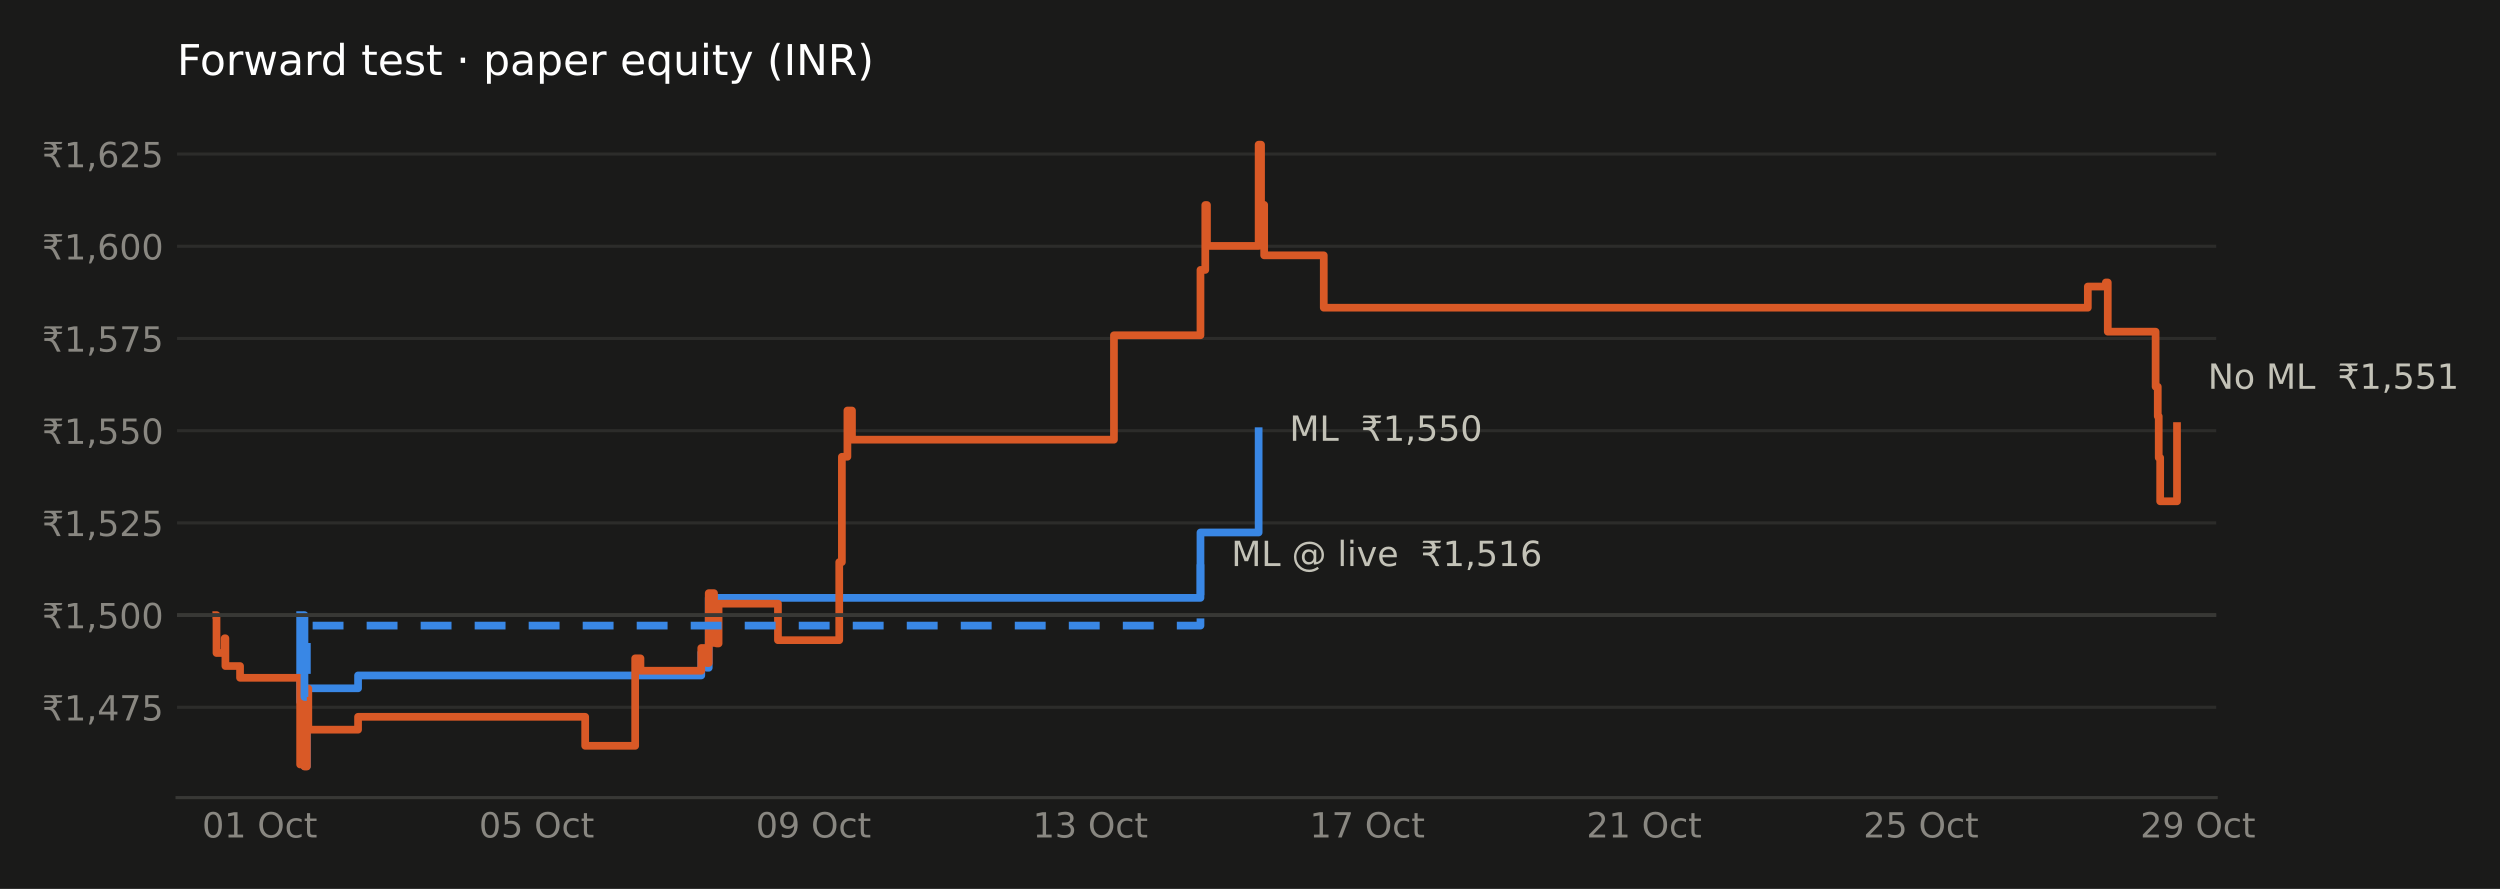
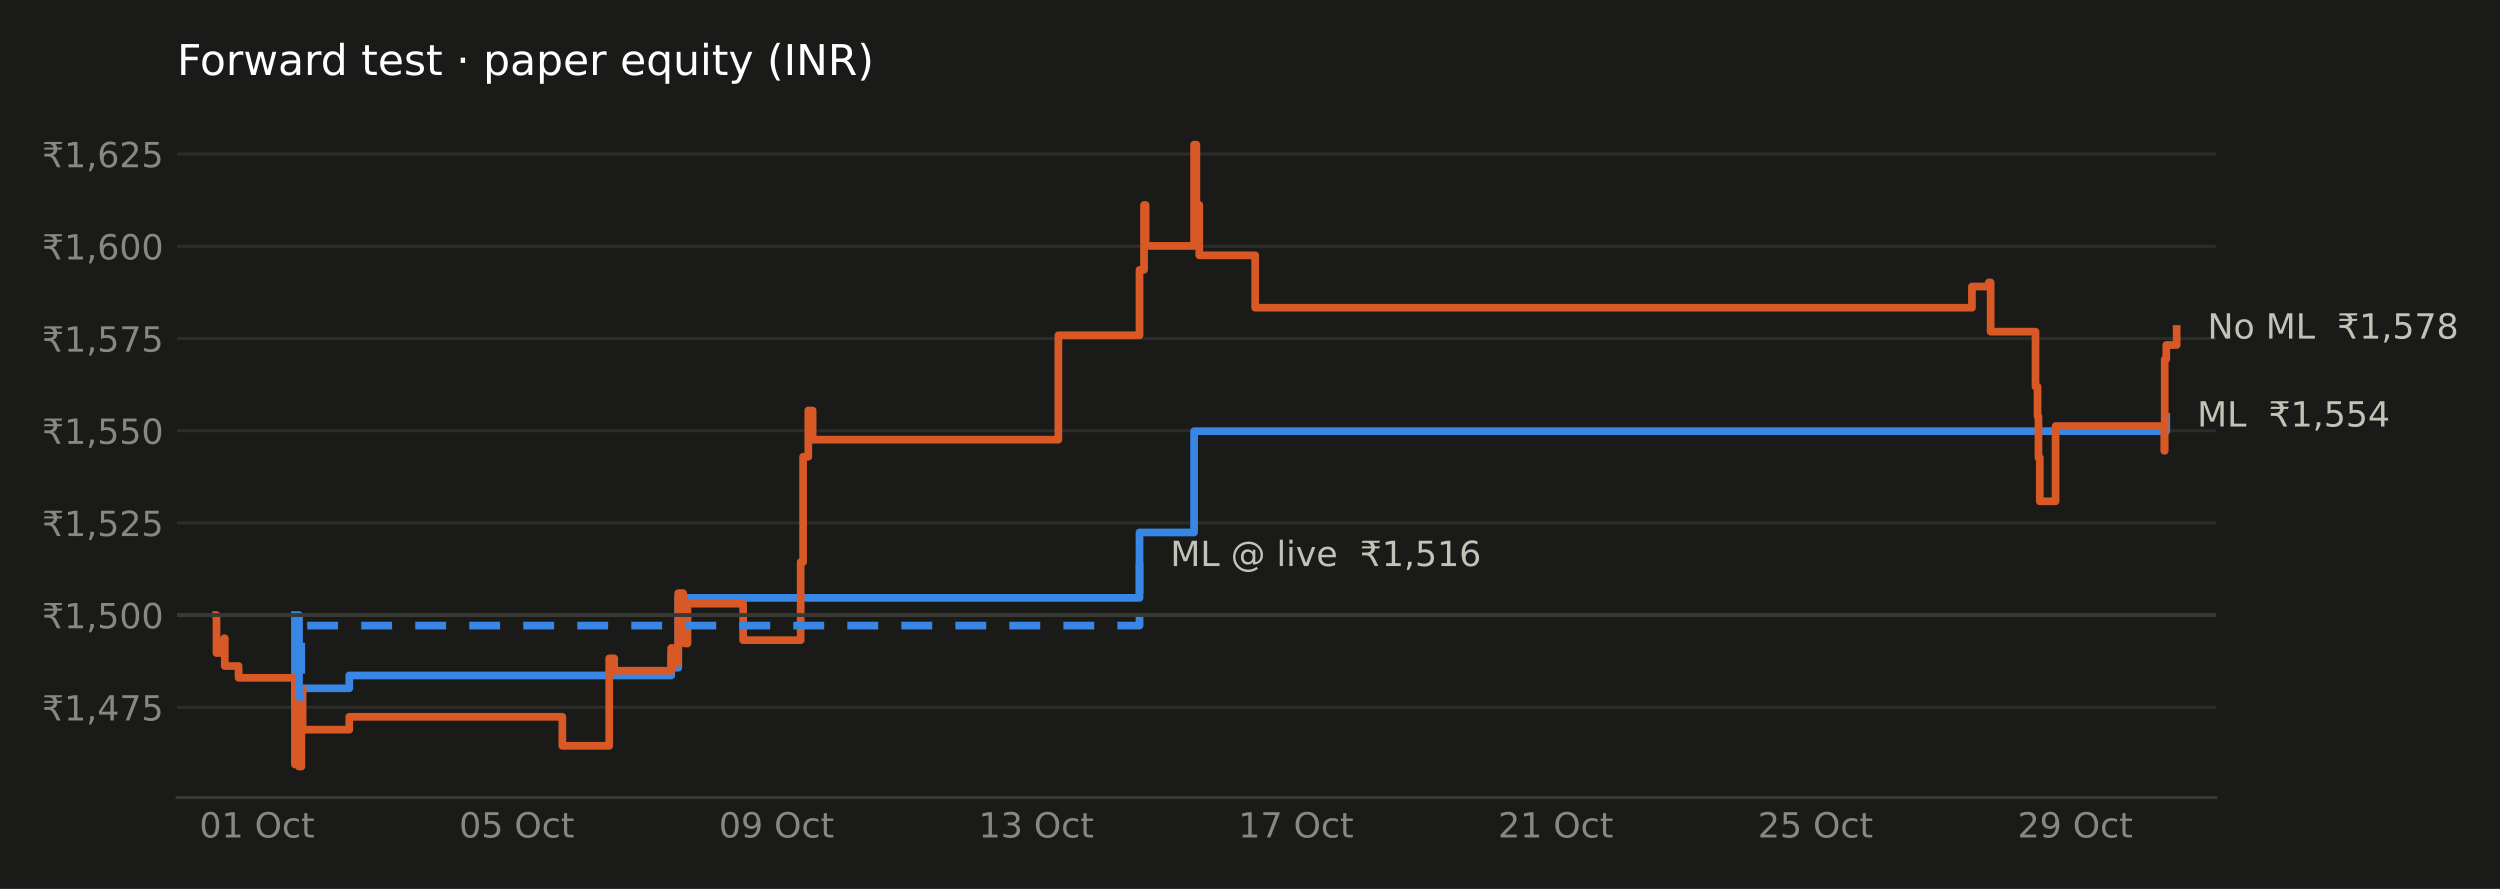
<svg xmlns="http://www.w3.org/2000/svg" xmlns:xlink="http://www.w3.org/1999/xlink" width="648pt" height="230.4pt" viewBox="0 0 648 230.4" version="1.1">
  <defs>
    <style type="text/css">*{stroke-linejoin: round; stroke-linecap: butt}</style>
  </defs>
  <g id="figure_1">
    <g id="patch_1">
      <path d="M 0 230.4  L 648 230.4  L 648 0  L 0 0  z " style="fill: #1a1a19" />
    </g>
    <g id="axes_1">
      <g id="patch_2">
-         <path d="M 45.89 206.74  L 574.442 206.74  L 574.442 29.44  L 45.89 29.44  z " style="fill: #1a1a19" />
+         <path d="M 45.89 206.74  L 574.352 206.74  L 574.352 29.44  L 45.89 29.44  z " style="fill: #1a1a19" />
      </g>
      <g id="matplotlib.axis_1">
        <g id="xtick_1">
          <g id="line2d_1" />
          <g id="text_1">
-             <g style="fill: #898781" transform="translate(52.39314 217.0786) scale(0.09 -0.09)">
+             <g style="fill: #898781" transform="translate(51.69321 217.0786) scale(0.09 -0.09)">
              <defs>
                <path id="DejaVuSans-30" d="M 2034 4250  Q 1547 4250 1301 3770  Q 1056 3291 1056 2328  Q 1056 1369 1301 889  Q 1547 409 2034 409  Q 2525 409 2770 889  Q 3016 1369 3016 2328  Q 3016 3291 2770 3770  Q 2525 4250 2034 4250  z M 2034 4750  Q 2819 4750 3233 4129  Q 3647 3509 3647 2328  Q 3647 1150 3233 529  Q 2819 -91 2034 -91  Q 1250 -91 836 529  Q 422 1150 422 2328  Q 422 3509 836 4129  Q 1250 4750 2034 4750  z " transform="scale(0.015625)" />
                <path id="DejaVuSans-31" d="M 794 531  L 1825 531  L 1825 4091  L 703 3866  L 703 4441  L 1819 4666  L 2450 4666  L 2450 531  L 3481 531  L 3481 0  L 794 0  L 794 531  z " transform="scale(0.015625)" />
                <path id="DejaVuSans-20" transform="scale(0.015625)" />
                <path id="DejaVuSans-4f" d="M 2522 4238  Q 1834 4238 1429 3725  Q 1025 3213 1025 2328  Q 1025 1447 1429 934  Q 1834 422 2522 422  Q 3209 422 3611 934  Q 4013 1447 4013 2328  Q 4013 3213 3611 3725  Q 3209 4238 2522 4238  z M 2522 4750  Q 3503 4750 4090 4092  Q 4678 3434 4678 2328  Q 4678 1225 4090 567  Q 3503 -91 2522 -91  Q 1538 -91 948 565  Q 359 1222 359 2328  Q 359 3434 948 4092  Q 1538 4750 2522 4750  z " transform="scale(0.015625)" />
                <path id="DejaVuSans-63" d="M 3122 3366  L 3122 2828  Q 2878 2963 2633 3030  Q 2388 3097 2138 3097  Q 1578 3097 1268 2742  Q 959 2388 959 1747  Q 959 1106 1268 751  Q 1578 397 2138 397  Q 2388 397 2633 464  Q 2878 531 3122 666  L 3122 134  Q 2881 22 2623 -34  Q 2366 -91 2075 -91  Q 1284 -91 818 406  Q 353 903 353 1747  Q 353 2603 823 3093  Q 1294 3584 2113 3584  Q 2378 3584 2631 3529  Q 2884 3475 3122 3366  z " transform="scale(0.015625)" />
                <path id="DejaVuSans-74" d="M 1172 4494  L 1172 3500  L 2356 3500  L 2356 3053  L 1172 3053  L 1172 1153  Q 1172 725 1289 603  Q 1406 481 1766 481  L 2356 481  L 2356 0  L 1766 0  Q 1100 0 847 248  Q 594 497 594 1153  L 594 3053  L 172 3053  L 172 3500  L 594 3500  L 594 4494  L 1172 4494  z " transform="scale(0.015625)" />
              </defs>
              <use xlink:href="#DejaVuSans-30" />
              <use xlink:href="#DejaVuSans-31" transform="translate(63.62305 0)" />
              <use xlink:href="#DejaVuSans-20" transform="translate(127.2461 0)" />
              <use xlink:href="#DejaVuSans-4f" transform="translate(159.0332 0)" />
              <use xlink:href="#DejaVuSans-63" transform="translate(237.7441 0)" />
              <use xlink:href="#DejaVuSans-74" transform="translate(292.7246 0)" />
            </g>
          </g>
        </g>
        <g id="xtick_2">
          <g id="line2d_2" />
          <g id="text_2">
-             <g style="fill: #898781" transform="translate(124.1599 217.0786) scale(0.09 -0.09)">
+             <g style="fill: #898781" transform="translate(119.0162 217.0786) scale(0.09 -0.09)">
              <defs>
                <path id="DejaVuSans-35" d="M 691 4666  L 3169 4666  L 3169 4134  L 1269 4134  L 1269 2991  Q 1406 3038 1543 3061  Q 1681 3084 1819 3084  Q 2600 3084 3056 2656  Q 3513 2228 3513 1497  Q 3513 744 3044 326  Q 2575 -91 1722 -91  Q 1428 -91 1123 -41  Q 819 9 494 109  L 494 744  Q 775 591 1075 516  Q 1375 441 1709 441  Q 2250 441 2565 725  Q 2881 1009 2881 1497  Q 2881 1984 2565 2268  Q 2250 2553 1709 2553  Q 1456 2553 1204 2497  Q 953 2441 691 2322  L 691 4666  z " transform="scale(0.015625)" />
              </defs>
              <use xlink:href="#DejaVuSans-30" />
              <use xlink:href="#DejaVuSans-35" transform="translate(63.62305 0)" />
              <use xlink:href="#DejaVuSans-20" transform="translate(127.2461 0)" />
              <use xlink:href="#DejaVuSans-4f" transform="translate(159.0332 0)" />
              <use xlink:href="#DejaVuSans-63" transform="translate(237.7441 0)" />
              <use xlink:href="#DejaVuSans-74" transform="translate(292.7246 0)" />
            </g>
          </g>
        </g>
        <g id="xtick_3">
          <g id="line2d_3" />
          <g id="text_3">
-             <g style="fill: #898781" transform="translate(195.9267 217.0786) scale(0.09 -0.09)">
+             <g style="fill: #898781" transform="translate(186.3392 217.0786) scale(0.09 -0.09)">
              <defs>
                <path id="DejaVuSans-39" d="M 703 97  L 703 672  Q 941 559 1184 500  Q 1428 441 1663 441  Q 2288 441 2617 861  Q 2947 1281 2994 2138  Q 2813 1869 2534 1725  Q 2256 1581 1919 1581  Q 1219 1581 811 2004  Q 403 2428 403 3163  Q 403 3881 828 4315  Q 1253 4750 1959 4750  Q 2769 4750 3195 4129  Q 3622 3509 3622 2328  Q 3622 1225 3098 567  Q 2575 -91 1691 -91  Q 1453 -91 1209 -44  Q 966 3 703 97  z M 1959 2075  Q 2384 2075 2632 2365  Q 2881 2656 2881 3163  Q 2881 3666 2632 3958  Q 2384 4250 1959 4250  Q 1534 4250 1286 3958  Q 1038 3666 1038 3163  Q 1038 2656 1286 2365  Q 1534 2075 1959 2075  z " transform="scale(0.015625)" />
              </defs>
              <use xlink:href="#DejaVuSans-30" />
              <use xlink:href="#DejaVuSans-39" transform="translate(63.62305 0)" />
              <use xlink:href="#DejaVuSans-20" transform="translate(127.2461 0)" />
              <use xlink:href="#DejaVuSans-4f" transform="translate(159.0332 0)" />
              <use xlink:href="#DejaVuSans-63" transform="translate(237.7441 0)" />
              <use xlink:href="#DejaVuSans-74" transform="translate(292.7246 0)" />
            </g>
          </g>
        </g>
        <g id="xtick_4">
          <g id="line2d_4" />
          <g id="text_4">
-             <g style="fill: #898781" transform="translate(267.6935 217.0786) scale(0.09 -0.09)">
+             <g style="fill: #898781" transform="translate(253.6623 217.0786) scale(0.09 -0.09)">
              <defs>
                <path id="DejaVuSans-33" d="M 2597 2516  Q 3050 2419 3304 2112  Q 3559 1806 3559 1356  Q 3559 666 3084 287  Q 2609 -91 1734 -91  Q 1441 -91 1130 -33  Q 819 25 488 141  L 488 750  Q 750 597 1062 519  Q 1375 441 1716 441  Q 2309 441 2620 675  Q 2931 909 2931 1356  Q 2931 1769 2642 2001  Q 2353 2234 1838 2234  L 1294 2234  L 1294 2753  L 1863 2753  Q 2328 2753 2575 2939  Q 2822 3125 2822 3475  Q 2822 3834 2567 4026  Q 2313 4219 1838 4219  Q 1578 4219 1281 4162  Q 984 4106 628 3988  L 628 4550  Q 988 4650 1302 4700  Q 1616 4750 1894 4750  Q 2613 4750 3031 4423  Q 3450 4097 3450 3541  Q 3450 3153 3228 2886  Q 3006 2619 2597 2516  z " transform="scale(0.015625)" />
              </defs>
              <use xlink:href="#DejaVuSans-31" />
              <use xlink:href="#DejaVuSans-33" transform="translate(63.62305 0)" />
              <use xlink:href="#DejaVuSans-20" transform="translate(127.2461 0)" />
              <use xlink:href="#DejaVuSans-4f" transform="translate(159.0332 0)" />
              <use xlink:href="#DejaVuSans-63" transform="translate(237.7441 0)" />
              <use xlink:href="#DejaVuSans-74" transform="translate(292.7246 0)" />
            </g>
          </g>
        </g>
        <g id="xtick_5">
          <g id="line2d_5" />
          <g id="text_5">
-             <g style="fill: #898781" transform="translate(339.4602 217.0786) scale(0.09 -0.09)">
+             <g style="fill: #898781" transform="translate(320.9853 217.0786) scale(0.09 -0.09)">
              <defs>
                <path id="DejaVuSans-37" d="M 525 4666  L 3525 4666  L 3525 4397  L 1831 0  L 1172 0  L 2766 4134  L 525 4134  L 525 4666  z " transform="scale(0.015625)" />
              </defs>
              <use xlink:href="#DejaVuSans-31" />
              <use xlink:href="#DejaVuSans-37" transform="translate(63.62305 0)" />
              <use xlink:href="#DejaVuSans-20" transform="translate(127.2461 0)" />
              <use xlink:href="#DejaVuSans-4f" transform="translate(159.0332 0)" />
              <use xlink:href="#DejaVuSans-63" transform="translate(237.7441 0)" />
              <use xlink:href="#DejaVuSans-74" transform="translate(292.7246 0)" />
            </g>
          </g>
        </g>
        <g id="xtick_6">
          <g id="line2d_6" />
          <g id="text_6">
-             <g style="fill: #898781" transform="translate(411.227 217.0786) scale(0.09 -0.09)">
+             <g style="fill: #898781" transform="translate(388.3083 217.0786) scale(0.09 -0.09)">
              <defs>
                <path id="DejaVuSans-32" d="M 1228 531  L 3431 531  L 3431 0  L 469 0  L 469 531  Q 828 903 1448 1529  Q 2069 2156 2228 2338  Q 2531 2678 2651 2914  Q 2772 3150 2772 3378  Q 2772 3750 2511 3984  Q 2250 4219 1831 4219  Q 1534 4219 1204 4116  Q 875 4013 500 3803  L 500 4441  Q 881 4594 1212 4672  Q 1544 4750 1819 4750  Q 2544 4750 2975 4387  Q 3406 4025 3406 3419  Q 3406 3131 3298 2873  Q 3191 2616 2906 2266  Q 2828 2175 2409 1742  Q 1991 1309 1228 531  z " transform="scale(0.015625)" />
              </defs>
              <use xlink:href="#DejaVuSans-32" />
              <use xlink:href="#DejaVuSans-31" transform="translate(63.62305 0)" />
              <use xlink:href="#DejaVuSans-20" transform="translate(127.2461 0)" />
              <use xlink:href="#DejaVuSans-4f" transform="translate(159.0332 0)" />
              <use xlink:href="#DejaVuSans-63" transform="translate(237.7441 0)" />
              <use xlink:href="#DejaVuSans-74" transform="translate(292.7246 0)" />
            </g>
          </g>
        </g>
        <g id="xtick_7">
          <g id="line2d_7" />
          <g id="text_7">
-             <g style="fill: #898781" transform="translate(482.9938 217.0786) scale(0.09 -0.09)">
+             <g style="fill: #898781" transform="translate(455.6313 217.0786) scale(0.09 -0.09)">
              <use xlink:href="#DejaVuSans-32" />
              <use xlink:href="#DejaVuSans-35" transform="translate(63.62305 0)" />
              <use xlink:href="#DejaVuSans-20" transform="translate(127.2461 0)" />
              <use xlink:href="#DejaVuSans-4f" transform="translate(159.0332 0)" />
              <use xlink:href="#DejaVuSans-63" transform="translate(237.7441 0)" />
              <use xlink:href="#DejaVuSans-74" transform="translate(292.7246 0)" />
            </g>
          </g>
        </g>
        <g id="xtick_8">
          <g id="line2d_8" />
          <g id="text_8">
-             <g style="fill: #898781" transform="translate(554.7605 217.0786) scale(0.09 -0.09)">
+             <g style="fill: #898781" transform="translate(522.9543 217.0786) scale(0.09 -0.09)">
              <use xlink:href="#DejaVuSans-32" />
              <use xlink:href="#DejaVuSans-39" transform="translate(63.62305 0)" />
              <use xlink:href="#DejaVuSans-20" transform="translate(127.2461 0)" />
              <use xlink:href="#DejaVuSans-4f" transform="translate(159.0332 0)" />
              <use xlink:href="#DejaVuSans-63" transform="translate(237.7441 0)" />
              <use xlink:href="#DejaVuSans-74" transform="translate(292.7246 0)" />
            </g>
          </g>
        </g>
      </g>
      <g id="matplotlib.axis_2">
        <g id="ytick_1">
          <g id="line2d_9">
-             <path d="M 45.89 183.332  L 574.442 183.332  " clip-path="url(#p7053f71f66)" style="fill: none; stroke: #2c2c2a; stroke-width: 0.8; stroke-linecap: square" />
+             <path d="M 45.89 183.332  L 574.352 183.332  " clip-path="url(#pe109ed3dd5)" style="fill: none; stroke: #2c2c2a; stroke-width: 0.8; stroke-linecap: square" />
          </g>
          <g id="line2d_10" />
          <g id="text_9">
            <g style="fill: #898781" transform="translate(10.89844 186.7514) scale(0.09 -0.09)">
              <defs>
                <path id="DejaVuSans-20b9" d="M 331 4281  L 503 4666  L 3747 4666  L 3575 4281  L 2469 4281  Q 2716 4038 2781 3634  L 3747 3634  L 3575 3250  L 2806 3250  Q 2791 2856 2600 2591  Q 2397 2300 2006 2188  Q 2209 2119 2400 1894  Q 2584 1681 2788 1275  L 3428 0  L 2750 0  L 2153 1197  Q 1919 1669 1706 1819  Q 1488 1972 1113 1972  L 425 1972  L 425 2491  L 1219 2491  Q 1675 2491 1906 2700  Q 2119 2894 2138 3250  L 331 3250  L 503 3634  L 2103 3634  Q 2047 3844 1906 4006  Q 1675 4281 1219 4281  L 331 4281  z " transform="scale(0.015625)" />
                <path id="DejaVuSans-2c" d="M 750 794  L 1409 794  L 1409 256  L 897 -744  L 494 -744  L 750 256  L 750 794  z " transform="scale(0.015625)" />
                <path id="DejaVuSans-34" d="M 2419 4116  L 825 1625  L 2419 1625  L 2419 4116  z M 2253 4666  L 3047 4666  L 3047 1625  L 3713 1625  L 3713 1100  L 3047 1100  L 3047 0  L 2419 0  L 2419 1100  L 313 1100  L 313 1709  L 2253 4666  z " transform="scale(0.015625)" />
              </defs>
              <use xlink:href="#DejaVuSans-20b9" />
              <use xlink:href="#DejaVuSans-31" transform="translate(63.62305 0)" />
              <use xlink:href="#DejaVuSans-2c" transform="translate(127.2461 0)" />
              <use xlink:href="#DejaVuSans-34" transform="translate(159.0332 0)" />
              <use xlink:href="#DejaVuSans-37" transform="translate(222.6562 0)" />
              <use xlink:href="#DejaVuSans-35" transform="translate(286.2793 0)" />
            </g>
          </g>
        </g>
        <g id="ytick_2">
          <g id="line2d_11">
-             <path d="M 45.89 159.432  L 574.442 159.432  " clip-path="url(#p7053f71f66)" style="fill: none; stroke: #2c2c2a; stroke-width: 0.8; stroke-linecap: square" />
+             <path d="M 45.89 159.432  L 574.352 159.432  " clip-path="url(#pe109ed3dd5)" style="fill: none; stroke: #2c2c2a; stroke-width: 0.8; stroke-linecap: square" />
          </g>
          <g id="line2d_12" />
          <g id="text_10">
            <g style="fill: #898781" transform="translate(10.89844 162.851) scale(0.09 -0.09)">
              <use xlink:href="#DejaVuSans-20b9" />
              <use xlink:href="#DejaVuSans-31" transform="translate(63.62305 0)" />
              <use xlink:href="#DejaVuSans-2c" transform="translate(127.2461 0)" />
              <use xlink:href="#DejaVuSans-35" transform="translate(159.0332 0)" />
              <use xlink:href="#DejaVuSans-30" transform="translate(222.6562 0)" />
              <use xlink:href="#DejaVuSans-30" transform="translate(286.2793 0)" />
            </g>
          </g>
        </g>
        <g id="ytick_3">
          <g id="line2d_13">
-             <path d="M 45.89 135.531  L 574.442 135.531  " clip-path="url(#p7053f71f66)" style="fill: none; stroke: #2c2c2a; stroke-width: 0.8; stroke-linecap: square" />
+             <path d="M 45.89 135.531  L 574.352 135.531  " clip-path="url(#pe109ed3dd5)" style="fill: none; stroke: #2c2c2a; stroke-width: 0.8; stroke-linecap: square" />
          </g>
          <g id="line2d_14" />
          <g id="text_11">
            <g style="fill: #898781" transform="translate(10.89844 138.9506) scale(0.09 -0.09)">
              <use xlink:href="#DejaVuSans-20b9" />
              <use xlink:href="#DejaVuSans-31" transform="translate(63.62305 0)" />
              <use xlink:href="#DejaVuSans-2c" transform="translate(127.2461 0)" />
              <use xlink:href="#DejaVuSans-35" transform="translate(159.0332 0)" />
              <use xlink:href="#DejaVuSans-32" transform="translate(222.6562 0)" />
              <use xlink:href="#DejaVuSans-35" transform="translate(286.2793 0)" />
            </g>
          </g>
        </g>
        <g id="ytick_4">
          <g id="line2d_15">
-             <path d="M 45.89 111.631  L 574.442 111.631  " clip-path="url(#p7053f71f66)" style="fill: none; stroke: #2c2c2a; stroke-width: 0.8; stroke-linecap: square" />
+             <path d="M 45.89 111.631  L 574.352 111.631  " clip-path="url(#pe109ed3dd5)" style="fill: none; stroke: #2c2c2a; stroke-width: 0.8; stroke-linecap: square" />
          </g>
          <g id="line2d_16" />
          <g id="text_12">
            <g style="fill: #898781" transform="translate(10.89844 115.0502) scale(0.09 -0.09)">
              <use xlink:href="#DejaVuSans-20b9" />
              <use xlink:href="#DejaVuSans-31" transform="translate(63.62305 0)" />
              <use xlink:href="#DejaVuSans-2c" transform="translate(127.2461 0)" />
              <use xlink:href="#DejaVuSans-35" transform="translate(159.0332 0)" />
              <use xlink:href="#DejaVuSans-35" transform="translate(222.6562 0)" />
              <use xlink:href="#DejaVuSans-30" transform="translate(286.2793 0)" />
            </g>
          </g>
        </g>
        <g id="ytick_5">
          <g id="line2d_17">
-             <path d="M 45.89 87.731  L 574.442 87.731  " clip-path="url(#p7053f71f66)" style="fill: none; stroke: #2c2c2a; stroke-width: 0.8; stroke-linecap: square" />
+             <path d="M 45.89 87.731  L 574.352 87.731  " clip-path="url(#pe109ed3dd5)" style="fill: none; stroke: #2c2c2a; stroke-width: 0.8; stroke-linecap: square" />
          </g>
          <g id="line2d_18" />
          <g id="text_13">
            <g style="fill: #898781" transform="translate(10.89844 91.14983) scale(0.09 -0.09)">
              <use xlink:href="#DejaVuSans-20b9" />
              <use xlink:href="#DejaVuSans-31" transform="translate(63.62305 0)" />
              <use xlink:href="#DejaVuSans-2c" transform="translate(127.2461 0)" />
              <use xlink:href="#DejaVuSans-35" transform="translate(159.0332 0)" />
              <use xlink:href="#DejaVuSans-37" transform="translate(222.6562 0)" />
              <use xlink:href="#DejaVuSans-35" transform="translate(286.2793 0)" />
            </g>
          </g>
        </g>
        <g id="ytick_6">
          <g id="line2d_19">
-             <path d="M 45.89 63.83  L 574.442 63.83  " clip-path="url(#p7053f71f66)" style="fill: none; stroke: #2c2c2a; stroke-width: 0.8; stroke-linecap: square" />
+             <path d="M 45.89 63.83  L 574.352 63.83  " clip-path="url(#pe109ed3dd5)" style="fill: none; stroke: #2c2c2a; stroke-width: 0.8; stroke-linecap: square" />
          </g>
          <g id="line2d_20" />
          <g id="text_14">
            <g style="fill: #898781" transform="translate(10.89844 67.24944) scale(0.09 -0.09)">
              <defs>
                <path id="DejaVuSans-36" d="M 2113 2584  Q 1688 2584 1439 2293  Q 1191 2003 1191 1497  Q 1191 994 1439 701  Q 1688 409 2113 409  Q 2538 409 2786 701  Q 3034 994 3034 1497  Q 3034 2003 2786 2293  Q 2538 2584 2113 2584  z M 3366 4563  L 3366 3988  Q 3128 4100 2886 4159  Q 2644 4219 2406 4219  Q 1781 4219 1451 3797  Q 1122 3375 1075 2522  Q 1259 2794 1537 2939  Q 1816 3084 2150 3084  Q 2853 3084 3261 2657  Q 3669 2231 3669 1497  Q 3669 778 3244 343  Q 2819 -91 2113 -91  Q 1303 -91 875 529  Q 447 1150 447 2328  Q 447 3434 972 4092  Q 1497 4750 2381 4750  Q 2619 4750 2861 4703  Q 3103 4656 3366 4563  z " transform="scale(0.015625)" />
              </defs>
              <use xlink:href="#DejaVuSans-20b9" />
              <use xlink:href="#DejaVuSans-31" transform="translate(63.62305 0)" />
              <use xlink:href="#DejaVuSans-2c" transform="translate(127.2461 0)" />
              <use xlink:href="#DejaVuSans-36" transform="translate(159.0332 0)" />
              <use xlink:href="#DejaVuSans-30" transform="translate(222.6562 0)" />
              <use xlink:href="#DejaVuSans-30" transform="translate(286.2793 0)" />
            </g>
          </g>
        </g>
        <g id="ytick_7">
          <g id="line2d_21">
-             <path d="M 45.89 39.93  L 574.442 39.93  " clip-path="url(#p7053f71f66)" style="fill: none; stroke: #2c2c2a; stroke-width: 0.8; stroke-linecap: square" />
+             <path d="M 45.89 39.93  L 574.352 39.93  " clip-path="url(#pe109ed3dd5)" style="fill: none; stroke: #2c2c2a; stroke-width: 0.8; stroke-linecap: square" />
          </g>
          <g id="line2d_22" />
          <g id="text_15">
            <g style="fill: #898781" transform="translate(10.89844 43.34906) scale(0.09 -0.09)">
              <use xlink:href="#DejaVuSans-20b9" />
              <use xlink:href="#DejaVuSans-31" transform="translate(63.62305 0)" />
              <use xlink:href="#DejaVuSans-2c" transform="translate(127.2461 0)" />
              <use xlink:href="#DejaVuSans-36" transform="translate(159.0332 0)" />
              <use xlink:href="#DejaVuSans-32" transform="translate(222.6562 0)" />
              <use xlink:href="#DejaVuSans-35" transform="translate(286.2793 0)" />
            </g>
          </g>
        </g>
      </g>
      <g id="line2d_23">
-         <path d="M 77.796 159.432  L 77.796 159.432  L 77.796 181.9  L 78.357 181.9  L 78.357 177.919  L 78.918 177.919  L 78.918 198.6  L 79.541 198.6  L 79.541 178.406  L 92.81 178.406  L 92.81 175.074  L 181.771 175.074  L 181.771 169.183  L 183.266 169.183  L 183.266 173.084  L 183.702 173.084  L 183.702 154.962  L 311.163 154.962  L 311.163 138.019  L 326.239 138.019  L 326.239 111.772  " clip-path="url(#p7053f71f66)" style="fill: none; stroke: #3987e5; stroke-width: 2; stroke-linecap: square" />
+         <path d="M 76.448 159.432  L 76.448 159.432  L 76.448 181.9  L 76.974 181.9  L 76.974 177.919  L 77.5 177.919  L 77.5 198.6  L 78.085 198.6  L 78.085 178.406  L 90.532 178.406  L 90.532 175.074  L 173.985 175.074  L 173.985 169.183  L 175.387 169.183  L 175.387 173.084  L 175.797 173.084  L 175.797 154.962  L 295.365 154.962  L 295.365 138.019  L 309.508 138.019  L 309.508 111.772  L 561.501 111.772  L 561.501 108.075  " clip-path="url(#pe109ed3dd5)" style="fill: none; stroke: #3987e5; stroke-width: 2; stroke-linecap: square" />
      </g>
      <g id="line2d_24">
-         <path d="M 56.054 159.432  L 56.117 159.432  L 56.117 169.264  L 58.235 169.264  L 58.235 165.445  L 58.422 165.445  L 58.422 172.637  L 62.222 172.637  L 62.222 175.684  L 77.796 175.684  L 77.796 198.153  L 77.983 198.153  L 77.983 181.982  L 78.357 181.982  L 78.357 178  L 78.918 178  L 78.918 198.681  L 79.541 198.681  L 79.541 178.487  L 79.914 178.487  L 79.914 189.133  L 92.81 189.133  L 92.81 185.801  L 151.681 185.801  L 151.681 193.318  L 164.639 193.318  L 164.639 170.646  L 166.01 170.646  L 166.01 173.856  L 181.771 173.856  L 181.771 167.964  L 183.266 167.964  L 183.266 171.865  L 183.702 171.865  L 183.702 153.743  L 185.073 153.743  L 185.073 166.664  L 185.758 166.664  L 185.758 166.786  L 186.256 166.786  L 186.256 156.466  L 201.644 156.466  L 201.644 165.933  L 217.53 165.933  L 217.53 145.699  L 218.215 145.699  L 218.215 118.395  L 219.648 118.395  L 219.648 106.409  L 220.831 106.409  L 220.831 113.966  L 288.736 113.966  L 288.736 86.906  L 311.163 86.906  L 311.163 69.963  L 312.409 69.963  L 312.409 53.142  L 312.845 53.142  L 312.845 63.746  L 326.239 63.746  L 326.239 37.499  L 326.862 37.499  L 326.862 53.101  L 327.672 53.101  L 327.672 66.184  L 343.122 66.184  L 343.122 79.755  L 541.165 79.755  L 541.165 74.27  L 545.838 74.27  L 545.838 73.213  L 546.336 73.213  L 546.336 85.971  L 558.733 85.971  L 558.733 100.233  L 559.294 100.233  L 559.294 107.912  L 559.543 107.912  L 559.543 118.639  L 559.917 118.639  L 559.917 129.934  L 564.278 129.934  L 564.278 110.431  " clip-path="url(#p7053f71f66)" style="fill: none; stroke: #d95926; stroke-width: 2; stroke-linecap: square" />
+         <path d="M 56.053 159.432  L 56.111 159.432  L 56.111 169.264  L 58.098 169.264  L 58.098 165.445  L 58.273 165.445  L 58.273 172.637  L 61.838 172.637  L 61.838 175.684  L 76.448 175.684  L 76.448 198.153  L 76.624 198.153  L 76.624 181.982  L 76.974 181.982  L 76.974 178  L 77.5 178  L 77.5 198.681  L 78.085 198.681  L 78.085 178.487  L 78.435 178.487  L 78.435 189.133  L 90.532 189.133  L 90.532 185.801  L 145.758 185.801  L 145.758 193.318  L 157.914 193.318  L 157.914 170.646  L 159.2 170.646  L 159.2 173.856  L 173.985 173.856  L 173.985 167.964  L 175.387 167.964  L 175.387 171.865  L 175.797 171.865  L 175.797 153.743  L 177.082 153.743  L 177.082 166.664  L 177.725 166.664  L 177.725 166.786  L 178.193 166.786  L 178.193 156.466  L 192.627 156.466  L 192.627 165.933  L 207.53 165.933  L 207.53 145.699  L 208.172 145.699  L 208.172 118.395  L 209.516 118.395  L 209.516 106.409  L 210.627 106.409  L 210.627 113.966  L 274.327 113.966  L 274.327 86.906  L 295.365 86.906  L 295.365 69.963  L 296.534 69.963  L 296.534 53.142  L 296.943 53.142  L 296.943 63.746  L 309.508 63.746  L 309.508 37.499  L 310.092 37.499  L 310.092 53.101  L 310.852 53.101  L 310.852 66.184  L 325.345 66.184  L 325.345 79.755  L 511.126 79.755  L 511.126 74.27  L 515.509 74.27  L 515.509 73.213  L 515.976 73.213  L 515.976 85.971  L 527.606 85.971  L 527.606 100.233  L 528.132 100.233  L 528.132 107.912  L 528.366 107.912  L 528.366 118.639  L 528.716 118.639  L 528.716 129.934  L 532.807 129.934  L 532.807 110.431  L 560.975 110.431  L 560.975 116.851  L 561.092 116.851  L 561.092 93.122  L 561.501 93.122  L 561.501 89.425  L 564.19 89.425  L 564.19 85.281  " clip-path="url(#pe109ed3dd5)" style="fill: none; stroke: #d95926; stroke-width: 2; stroke-linecap: square" />
      </g>
      <g id="line2d_25">
-         <path d="M 78.731 159.432  L 78.918 159.432  L 78.918 180.641  L 79.541 180.641  L 79.541 162.154  L 311.163 162.154  L 311.163 144.236  " clip-path="url(#p7053f71f66)" style="fill: none; stroke-dasharray: 8,6; stroke-dashoffset: 0; stroke: #3987e5; stroke-width: 2" />
+         <path d="M 77.325 159.432  L 77.5 159.432  L 77.5 180.641  L 78.085 180.641  L 78.085 162.154  L 295.365 162.154  L 295.365 144.236  " clip-path="url(#pe109ed3dd5)" style="fill: none; stroke-dasharray: 8,6; stroke-dashoffset: 0; stroke: #3987e5; stroke-width: 2" />
      </g>
      <g id="line2d_26">
-         <path d="M 45.89 159.432  L 574.442 159.432  " clip-path="url(#p7053f71f66)" style="fill: none; stroke: #383835; stroke-linecap: square" />
+         <path d="M 45.89 159.432  L 574.352 159.432  " clip-path="url(#pe109ed3dd5)" style="fill: none; stroke: #383835; stroke-linecap: square" />
      </g>
      <g id="patch_3">
-         <path d="M 45.89 206.74  L 574.442 206.74  " style="fill: none; stroke: #383835; stroke-width: 0.8; stroke-linejoin: miter; stroke-linecap: square" />
+         <path d="M 45.89 206.74  L 574.352 206.74  " style="fill: none; stroke: #383835; stroke-width: 0.8; stroke-linejoin: miter; stroke-linecap: square" />
      </g>
      <g id="text_16">
-         <g style="fill: #c3c2b7" transform="translate(319.1629 146.7193) scale(0.09 -0.09)">
+         <g style="fill: #c3c2b7" transform="translate(303.365 146.7193) scale(0.09 -0.09)">
          <defs>
            <path id="DejaVuSans-4d" d="M 628 4666  L 1569 4666  L 2759 1491  L 3956 4666  L 4897 4666  L 4897 0  L 4281 0  L 4281 4097  L 3078 897  L 2444 897  L 1241 4097  L 1241 0  L 628 0  L 628 4666  z " transform="scale(0.015625)" />
            <path id="DejaVuSans-4c" d="M 628 4666  L 1259 4666  L 1259 531  L 3531 531  L 3531 0  L 628 0  L 628 4666  z " transform="scale(0.015625)" />
            <path id="DejaVuSans-40" d="M 2381 1678  Q 2381 1231 2603 976  Q 2825 722 3213 722  Q 3597 722 3817 978  Q 4038 1234 4038 1678  Q 4038 2116 3813 2373  Q 3588 2631 3206 2631  Q 2828 2631 2604 2375  Q 2381 2119 2381 1678  z M 4084 744  Q 3897 503 3655 389  Q 3413 275 3091 275  Q 2553 275 2217 664  Q 1881 1053 1881 1678  Q 1881 2303 2218 2693  Q 2556 3084 3091 3084  Q 3413 3084 3656 2967  Q 3900 2850 4084 2613  L 4084 3022  L 4531 3022  L 4531 722  Q 4988 791 5245 1139  Q 5503 1488 5503 2041  Q 5503 2375 5404 2669  Q 5306 2963 5106 3213  Q 4781 3622 4314 3839  Q 3847 4056 3297 4056  Q 2913 4056 2559 3954  Q 2206 3853 1906 3653  Q 1416 3334 1139 2817  Q 863 2300 863 1697  Q 863 1200 1042 765  Q 1222 331 1563 0  Q 1891 -325 2322 -495  Q 2753 -666 3244 -666  Q 3647 -666 4036 -530  Q 4425 -394 4750 -141  L 5031 -488  Q 4641 -791 4180 -952  Q 3719 -1113 3244 -1113  Q 2666 -1113 2153 -908  Q 1641 -703 1241 -313  Q 841 78 631 592  Q 422 1106 422 1697  Q 422 2266 634 2781  Q 847 3297 1241 3688  Q 1644 4084 2172 4295  Q 2700 4506 3291 4506  Q 3953 4506 4520 4234  Q 5088 3963 5472 3463  Q 5706 3156 5829 2797  Q 5953 2438 5953 2053  Q 5953 1231 5456 756  Q 4959 281 4084 263  L 4084 744  z " transform="scale(0.015625)" />
            <path id="DejaVuSans-6c" d="M 603 4863  L 1178 4863  L 1178 0  L 603 0  L 603 4863  z " transform="scale(0.015625)" />
            <path id="DejaVuSans-69" d="M 603 3500  L 1178 3500  L 1178 0  L 603 0  L 603 3500  z M 603 4863  L 1178 4863  L 1178 4134  L 603 4134  L 603 4863  z " transform="scale(0.015625)" />
            <path id="DejaVuSans-76" d="M 191 3500  L 800 3500  L 1894 563  L 2988 3500  L 3597 3500  L 2284 0  L 1503 0  L 191 3500  z " transform="scale(0.015625)" />
            <path id="DejaVuSans-65" d="M 3597 1894  L 3597 1613  L 953 1613  Q 991 1019 1311 708  Q 1631 397 2203 397  Q 2534 397 2845 478  Q 3156 559 3463 722  L 3463 178  Q 3153 47 2828 -22  Q 2503 -91 2169 -91  Q 1331 -91 842 396  Q 353 884 353 1716  Q 353 2575 817 3079  Q 1281 3584 2069 3584  Q 2775 3584 3186 3129  Q 3597 2675 3597 1894  z M 3022 2063  Q 3016 2534 2758 2815  Q 2500 3097 2075 3097  Q 1594 3097 1305 2825  Q 1016 2553 972 2059  L 3022 2063  z " transform="scale(0.015625)" />
          </defs>
          <use xlink:href="#DejaVuSans-4d" />
          <use xlink:href="#DejaVuSans-4c" transform="translate(86.2793 0)" />
          <use xlink:href="#DejaVuSans-20" transform="translate(141.9922 0)" />
          <use xlink:href="#DejaVuSans-40" transform="translate(173.7793 0)" />
          <use xlink:href="#DejaVuSans-20" transform="translate(273.7793 0)" />
          <use xlink:href="#DejaVuSans-6c" transform="translate(305.5664 0)" />
          <use xlink:href="#DejaVuSans-69" transform="translate(333.3496 0)" />
          <use xlink:href="#DejaVuSans-76" transform="translate(361.1328 0)" />
          <use xlink:href="#DejaVuSans-65" transform="translate(420.3125 0)" />
          <use xlink:href="#DejaVuSans-20" transform="translate(481.8359 0)" />
          <use xlink:href="#DejaVuSans-20" transform="translate(513.623 0)" />
          <use xlink:href="#DejaVuSans-20b9" transform="translate(545.4102 0)" />
          <use xlink:href="#DejaVuSans-31" transform="translate(609.0332 0)" />
          <use xlink:href="#DejaVuSans-2c" transform="translate(672.6562 0)" />
          <use xlink:href="#DejaVuSans-35" transform="translate(704.4434 0)" />
          <use xlink:href="#DejaVuSans-31" transform="translate(768.0664 0)" />
          <use xlink:href="#DejaVuSans-36" transform="translate(831.6895 0)" />
        </g>
      </g>
      <g id="text_17">
-         <g style="fill: #c3c2b7" transform="translate(334.2389 114.2554) scale(0.09 -0.09)">
+         <g style="fill: #c3c2b7" transform="translate(569.5013 110.558) scale(0.09 -0.09)">
          <use xlink:href="#DejaVuSans-4d" />
          <use xlink:href="#DejaVuSans-4c" transform="translate(86.2793 0)" />
          <use xlink:href="#DejaVuSans-20" transform="translate(141.9922 0)" />
          <use xlink:href="#DejaVuSans-20" transform="translate(173.7793 0)" />
          <use xlink:href="#DejaVuSans-20b9" transform="translate(205.5664 0)" />
          <use xlink:href="#DejaVuSans-31" transform="translate(269.1895 0)" />
          <use xlink:href="#DejaVuSans-2c" transform="translate(332.8125 0)" />
          <use xlink:href="#DejaVuSans-35" transform="translate(364.5996 0)" />
          <use xlink:href="#DejaVuSans-35" transform="translate(428.2227 0)" />
-           <use xlink:href="#DejaVuSans-30" transform="translate(491.8457 0)" />
+           <use xlink:href="#DejaVuSans-34" transform="translate(491.8457 0)" />
        </g>
      </g>
      <g id="text_18">
-         <g style="fill: #c3c2b7" transform="translate(572.2778 100.7779) scale(0.09 -0.09)">
+         <g style="fill: #c3c2b7" transform="translate(572.1896 87.76418) scale(0.09 -0.09)">
          <defs>
            <path id="DejaVuSans-4e" d="M 628 4666  L 1478 4666  L 3547 763  L 3547 4666  L 4159 4666  L 4159 0  L 3309 0  L 1241 3903  L 1241 0  L 628 0  L 628 4666  z " transform="scale(0.015625)" />
            <path id="DejaVuSans-6f" d="M 1959 3097  Q 1497 3097 1228 2736  Q 959 2375 959 1747  Q 959 1119 1226 758  Q 1494 397 1959 397  Q 2419 397 2687 759  Q 2956 1122 2956 1747  Q 2956 2369 2687 2733  Q 2419 3097 1959 3097  z M 1959 3584  Q 2709 3584 3137 3096  Q 3566 2609 3566 1747  Q 3566 888 3137 398  Q 2709 -91 1959 -91  Q 1206 -91 779 398  Q 353 888 353 1747  Q 353 2609 779 3096  Q 1206 3584 1959 3584  z " transform="scale(0.015625)" />
+             <path id="DejaVuSans-38" d="M 2034 2216  Q 1584 2216 1326 1975  Q 1069 1734 1069 1313  Q 1069 891 1326 650  Q 1584 409 2034 409  Q 2484 409 2743 651  Q 3003 894 3003 1313  Q 3003 1734 2745 1975  Q 2488 2216 2034 2216  z M 1403 2484  Q 997 2584 770 2862  Q 544 3141 544 3541  Q 544 4100 942 4425  Q 1341 4750 2034 4750  Q 2731 4750 3128 4425  Q 3525 4100 3525 3541  Q 3525 3141 3298 2862  Q 3072 2584 2669 2484  Q 3125 2378 3379 2068  Q 3634 1759 3634 1313  Q 3634 634 3220 271  Q 2806 -91 2034 -91  Q 1263 -91 848 271  Q 434 634 434 1313  Q 434 1759 690 2068  Q 947 2378 1403 2484  z M 1172 3481  Q 1172 3119 1398 2916  Q 1625 2713 2034 2713  Q 2441 2713 2670 2916  Q 2900 3119 2900 3481  Q 2900 3844 2670 4047  Q 2441 4250 2034 4250  Q 1625 4250 1398 4047  Q 1172 3844 1172 3481  z " transform="scale(0.015625)" />
          </defs>
          <use xlink:href="#DejaVuSans-4e" />
          <use xlink:href="#DejaVuSans-6f" transform="translate(74.80469 0)" />
          <use xlink:href="#DejaVuSans-20" transform="translate(135.9863 0)" />
          <use xlink:href="#DejaVuSans-4d" transform="translate(167.7734 0)" />
          <use xlink:href="#DejaVuSans-4c" transform="translate(254.0527 0)" />
          <use xlink:href="#DejaVuSans-20" transform="translate(309.7656 0)" />
          <use xlink:href="#DejaVuSans-20" transform="translate(341.5527 0)" />
          <use xlink:href="#DejaVuSans-20b9" transform="translate(373.3398 0)" />
          <use xlink:href="#DejaVuSans-31" transform="translate(436.9629 0)" />
          <use xlink:href="#DejaVuSans-2c" transform="translate(500.5859 0)" />
          <use xlink:href="#DejaVuSans-35" transform="translate(532.373 0)" />
-           <use xlink:href="#DejaVuSans-35" transform="translate(595.9961 0)" />
-           <use xlink:href="#DejaVuSans-31" transform="translate(659.6191 0)" />
+           <use xlink:href="#DejaVuSans-37" transform="translate(595.9961 0)" />
+           <use xlink:href="#DejaVuSans-38" transform="translate(659.6191 0)" />
        </g>
      </g>
      <g id="text_19">
        <g style="fill: #ffffff" transform="translate(45.89 19.44) scale(0.11 -0.11)">
          <defs>
            <path id="DejaVuSans-46" d="M 628 4666  L 3309 4666  L 3309 4134  L 1259 4134  L 1259 2759  L 3109 2759  L 3109 2228  L 1259 2228  L 1259 0  L 628 0  L 628 4666  z " transform="scale(0.015625)" />
            <path id="DejaVuSans-72" d="M 2631 2963  Q 2534 3019 2420 3045  Q 2306 3072 2169 3072  Q 1681 3072 1420 2755  Q 1159 2438 1159 1844  L 1159 0  L 581 0  L 581 3500  L 1159 3500  L 1159 2956  Q 1341 3275 1631 3429  Q 1922 3584 2338 3584  Q 2397 3584 2469 3576  Q 2541 3569 2628 3553  L 2631 2963  z " transform="scale(0.015625)" />
            <path id="DejaVuSans-77" d="M 269 3500  L 844 3500  L 1563 769  L 2278 3500  L 2956 3500  L 3675 769  L 4391 3500  L 4966 3500  L 4050 0  L 3372 0  L 2619 2869  L 1863 0  L 1184 0  L 269 3500  z " transform="scale(0.015625)" />
            <path id="DejaVuSans-61" d="M 2194 1759  Q 1497 1759 1228 1600  Q 959 1441 959 1056  Q 959 750 1161 570  Q 1363 391 1709 391  Q 2188 391 2477 730  Q 2766 1069 2766 1631  L 2766 1759  L 2194 1759  z M 3341 1997  L 3341 0  L 2766 0  L 2766 531  Q 2569 213 2275 61  Q 1981 -91 1556 -91  Q 1019 -91 701 211  Q 384 513 384 1019  Q 384 1609 779 1909  Q 1175 2209 1959 2209  L 2766 2209  L 2766 2266  Q 2766 2663 2505 2880  Q 2244 3097 1772 3097  Q 1472 3097 1187 3025  Q 903 2953 641 2809  L 641 3341  Q 956 3463 1253 3523  Q 1550 3584 1831 3584  Q 2591 3584 2966 3190  Q 3341 2797 3341 1997  z " transform="scale(0.015625)" />
            <path id="DejaVuSans-64" d="M 2906 2969  L 2906 4863  L 3481 4863  L 3481 0  L 2906 0  L 2906 525  Q 2725 213 2448 61  Q 2172 -91 1784 -91  Q 1150 -91 751 415  Q 353 922 353 1747  Q 353 2572 751 3078  Q 1150 3584 1784 3584  Q 2172 3584 2448 3432  Q 2725 3281 2906 2969  z M 947 1747  Q 947 1113 1208 752  Q 1469 391 1925 391  Q 2381 391 2643 752  Q 2906 1113 2906 1747  Q 2906 2381 2643 2742  Q 2381 3103 1925 3103  Q 1469 3103 1208 2742  Q 947 2381 947 1747  z " transform="scale(0.015625)" />
            <path id="DejaVuSans-73" d="M 2834 3397  L 2834 2853  Q 2591 2978 2328 3040  Q 2066 3103 1784 3103  Q 1356 3103 1142 2972  Q 928 2841 928 2578  Q 928 2378 1081 2264  Q 1234 2150 1697 2047  L 1894 2003  Q 2506 1872 2764 1633  Q 3022 1394 3022 966  Q 3022 478 2636 193  Q 2250 -91 1575 -91  Q 1294 -91 989 -36  Q 684 19 347 128  L 347 722  Q 666 556 975 473  Q 1284 391 1588 391  Q 1994 391 2212 530  Q 2431 669 2431 922  Q 2431 1156 2273 1281  Q 2116 1406 1581 1522  L 1381 1569  Q 847 1681 609 1914  Q 372 2147 372 2553  Q 372 3047 722 3315  Q 1072 3584 1716 3584  Q 2034 3584 2315 3537  Q 2597 3491 2834 3397  z " transform="scale(0.015625)" />
            <path id="DejaVuSans-b7" d="M 684 2619  L 1344 2619  L 1344 1825  L 684 1825  L 684 2619  z " transform="scale(0.015625)" />
            <path id="DejaVuSans-70" d="M 1159 525  L 1159 -1331  L 581 -1331  L 581 3500  L 1159 3500  L 1159 2969  Q 1341 3281 1617 3432  Q 1894 3584 2278 3584  Q 2916 3584 3314 3078  Q 3713 2572 3713 1747  Q 3713 922 3314 415  Q 2916 -91 2278 -91  Q 1894 -91 1617 61  Q 1341 213 1159 525  z M 3116 1747  Q 3116 2381 2855 2742  Q 2594 3103 2138 3103  Q 1681 3103 1420 2742  Q 1159 2381 1159 1747  Q 1159 1113 1420 752  Q 1681 391 2138 391  Q 2594 391 2855 752  Q 3116 1113 3116 1747  z " transform="scale(0.015625)" />
            <path id="DejaVuSans-71" d="M 947 1747  Q 947 1113 1208 752  Q 1469 391 1925 391  Q 2381 391 2643 752  Q 2906 1113 2906 1747  Q 2906 2381 2643 2742  Q 2381 3103 1925 3103  Q 1469 3103 1208 2742  Q 947 2381 947 1747  z M 2906 525  Q 2725 213 2448 61  Q 2172 -91 1784 -91  Q 1150 -91 751 415  Q 353 922 353 1747  Q 353 2572 751 3078  Q 1150 3584 1784 3584  Q 2172 3584 2448 3432  Q 2725 3281 2906 2969  L 2906 3500  L 3481 3500  L 3481 -1331  L 2906 -1331  L 2906 525  z " transform="scale(0.015625)" />
            <path id="DejaVuSans-75" d="M 544 1381  L 544 3500  L 1119 3500  L 1119 1403  Q 1119 906 1312 657  Q 1506 409 1894 409  Q 2359 409 2629 706  Q 2900 1003 2900 1516  L 2900 3500  L 3475 3500  L 3475 0  L 2900 0  L 2900 538  Q 2691 219 2414 64  Q 2138 -91 1772 -91  Q 1169 -91 856 284  Q 544 659 544 1381  z M 1991 3584  L 1991 3584  z " transform="scale(0.015625)" />
            <path id="DejaVuSans-79" d="M 2059 -325  Q 1816 -950 1584 -1140  Q 1353 -1331 966 -1331  L 506 -1331  L 506 -850  L 844 -850  Q 1081 -850 1212 -737  Q 1344 -625 1503 -206  L 1606 56  L 191 3500  L 800 3500  L 1894 763  L 2988 3500  L 3597 3500  L 2059 -325  z " transform="scale(0.015625)" />
            <path id="DejaVuSans-28" d="M 1984 4856  Q 1566 4138 1362 3434  Q 1159 2731 1159 2009  Q 1159 1288 1364 580  Q 1569 -128 1984 -844  L 1484 -844  Q 1016 -109 783 600  Q 550 1309 550 2009  Q 550 2706 781 3412  Q 1013 4119 1484 4856  L 1984 4856  z " transform="scale(0.015625)" />
            <path id="DejaVuSans-49" d="M 628 4666  L 1259 4666  L 1259 0  L 628 0  L 628 4666  z " transform="scale(0.015625)" />
            <path id="DejaVuSans-52" d="M 2841 2188  Q 3044 2119 3236 1894  Q 3428 1669 3622 1275  L 4263 0  L 3584 0  L 2988 1197  Q 2756 1666 2539 1819  Q 2322 1972 1947 1972  L 1259 1972  L 1259 0  L 628 0  L 628 4666  L 2053 4666  Q 2853 4666 3247 4331  Q 3641 3997 3641 3322  Q 3641 2881 3436 2590  Q 3231 2300 2841 2188  z M 1259 4147  L 1259 2491  L 2053 2491  Q 2509 2491 2742 2702  Q 2975 2913 2975 3322  Q 2975 3731 2742 3939  Q 2509 4147 2053 4147  L 1259 4147  z " transform="scale(0.015625)" />
            <path id="DejaVuSans-29" d="M 513 4856  L 1013 4856  Q 1481 4119 1714 3412  Q 1947 2706 1947 2009  Q 1947 1309 1714 600  Q 1481 -109 1013 -844  L 513 -844  Q 928 -128 1133 580  Q 1338 1288 1338 2009  Q 1338 2731 1133 3434  Q 928 4138 513 4856  z " transform="scale(0.015625)" />
          </defs>
          <use xlink:href="#DejaVuSans-46" />
          <use xlink:href="#DejaVuSans-6f" transform="translate(53.89453 0)" />
          <use xlink:href="#DejaVuSans-72" transform="translate(115.0762 0)" />
          <use xlink:href="#DejaVuSans-77" transform="translate(156.1895 0)" />
          <use xlink:href="#DejaVuSans-61" transform="translate(237.9766 0)" />
          <use xlink:href="#DejaVuSans-72" transform="translate(299.2559 0)" />
          <use xlink:href="#DejaVuSans-64" transform="translate(338.6191 0)" />
          <use xlink:href="#DejaVuSans-20" transform="translate(402.0957 0)" />
          <use xlink:href="#DejaVuSans-74" transform="translate(433.8828 0)" />
          <use xlink:href="#DejaVuSans-65" transform="translate(473.0918 0)" />
          <use xlink:href="#DejaVuSans-73" transform="translate(534.6152 0)" />
          <use xlink:href="#DejaVuSans-74" transform="translate(586.7148 0)" />
          <use xlink:href="#DejaVuSans-20" transform="translate(625.9238 0)" />
          <use xlink:href="#DejaVuSans-b7" transform="translate(657.7109 0)" />
          <use xlink:href="#DejaVuSans-20" transform="translate(689.498 0)" />
          <use xlink:href="#DejaVuSans-70" transform="translate(721.2852 0)" />
          <use xlink:href="#DejaVuSans-61" transform="translate(784.7617 0)" />
          <use xlink:href="#DejaVuSans-70" transform="translate(846.041 0)" />
          <use xlink:href="#DejaVuSans-65" transform="translate(909.5176 0)" />
          <use xlink:href="#DejaVuSans-72" transform="translate(971.041 0)" />
          <use xlink:href="#DejaVuSans-20" transform="translate(1012.154 0)" />
          <use xlink:href="#DejaVuSans-65" transform="translate(1043.941 0)" />
          <use xlink:href="#DejaVuSans-71" transform="translate(1105.465 0)" />
          <use xlink:href="#DejaVuSans-75" transform="translate(1168.941 0)" />
          <use xlink:href="#DejaVuSans-69" transform="translate(1232.32 0)" />
          <use xlink:href="#DejaVuSans-74" transform="translate(1260.104 0)" />
          <use xlink:href="#DejaVuSans-79" transform="translate(1299.312 0)" />
          <use xlink:href="#DejaVuSans-20" transform="translate(1358.492 0)" />
          <use xlink:href="#DejaVuSans-28" transform="translate(1390.279 0)" />
          <use xlink:href="#DejaVuSans-49" transform="translate(1429.293 0)" />
          <use xlink:href="#DejaVuSans-4e" transform="translate(1458.785 0)" />
          <use xlink:href="#DejaVuSans-52" transform="translate(1533.59 0)" />
          <use xlink:href="#DejaVuSans-29" transform="translate(1603.072 0)" />
        </g>
      </g>
    </g>
  </g>
  <defs>
-     <clipPath id="p7053f71f66">
-       <rect x="45.89" y="29.44" width="528.552" height="177.3" />
+     <clipPath id="pe109ed3dd5">
+       <rect x="45.89" y="29.44" width="528.462" height="177.3" />
    </clipPath>
  </defs>
</svg>
